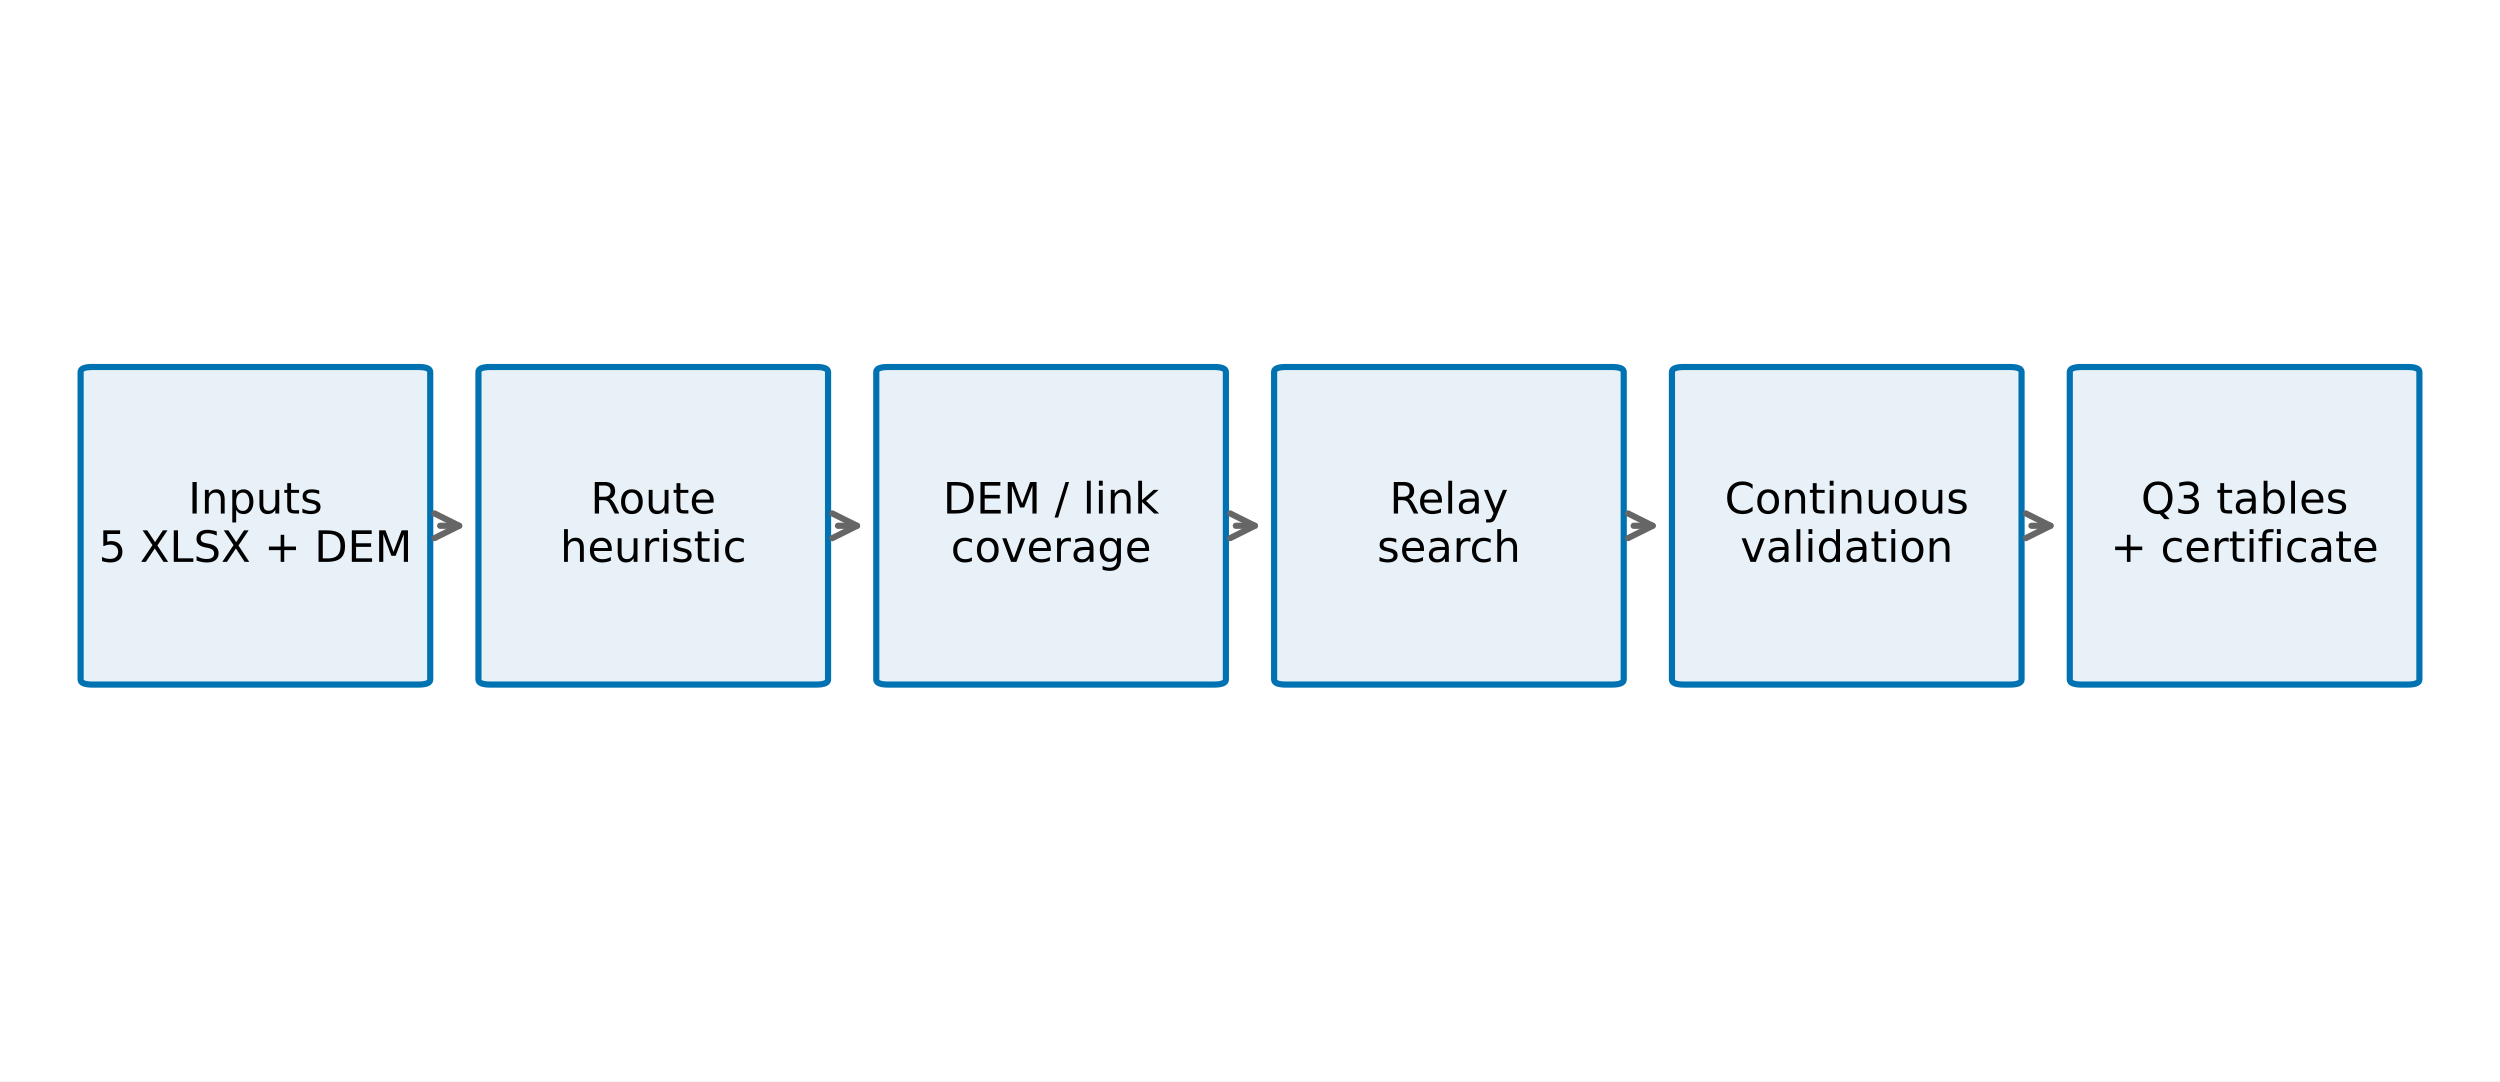
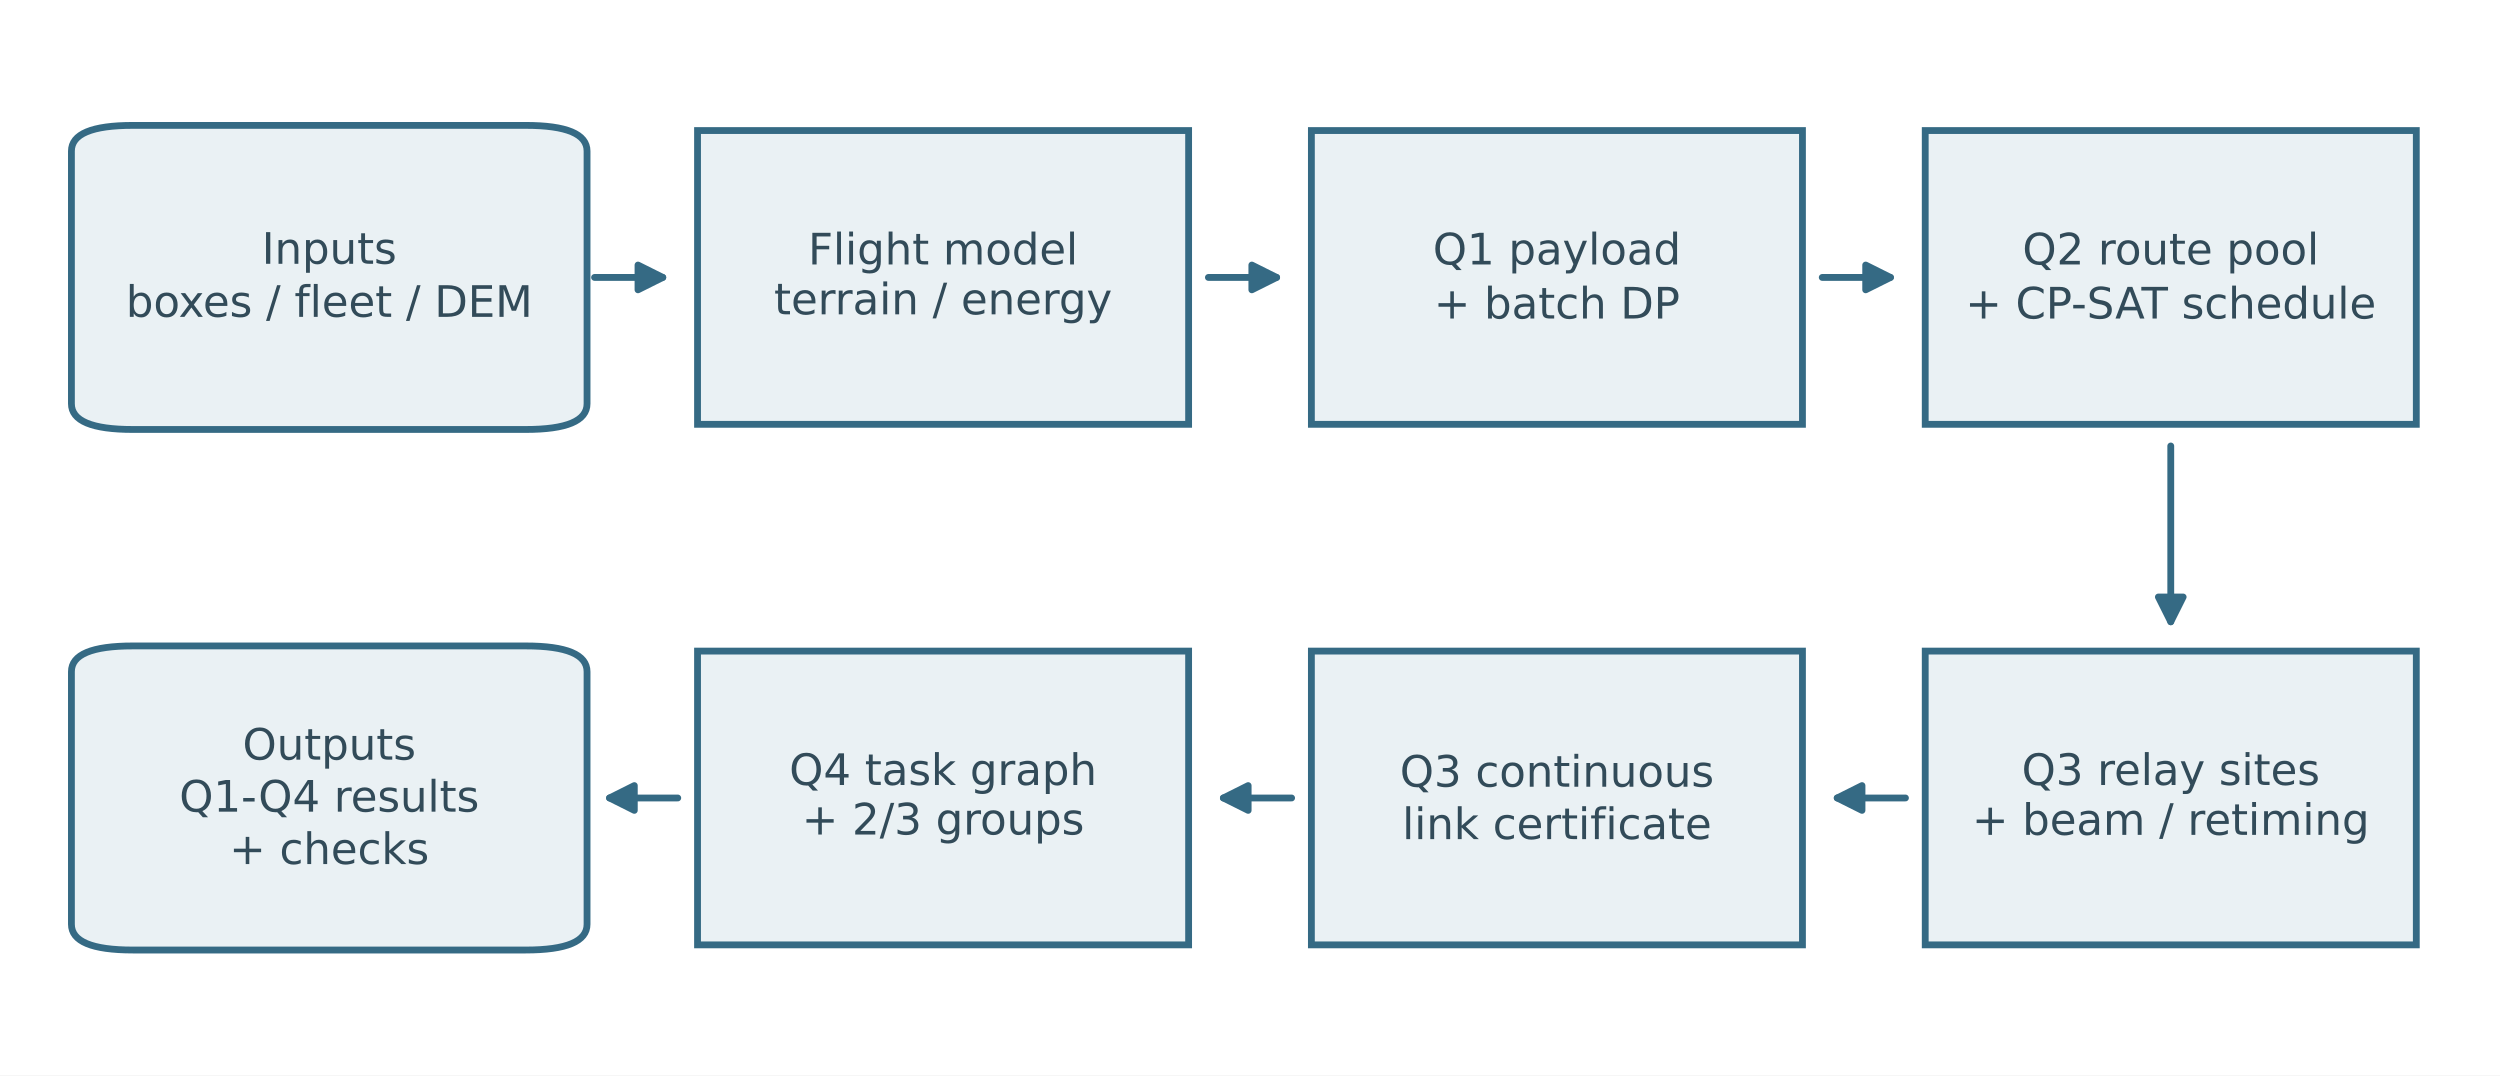
- <svg xmlns="http://www.w3.org/2000/svg" width="405pt" height="175.176pt" viewBox="0 0 405 175.176" version="1.1">
+ <svg xmlns="http://www.w3.org/2000/svg" width="403.38pt" height="173.52pt" viewBox="0 0 403.38 173.52" version="1.1">
  <defs>
    <style type="text/css">*{stroke-linejoin: round; stroke-linecap: butt}</style>
  </defs>
  <g id="figure_1">
    <g id="patch_1">
-       <path d="M 0 175.176  L 405 175.176  L 405 0  L 0 0  z " style="fill: #ffffff" />
+       <path d="M 0 173.52  L 403.38 173.52  L 403.38 -0  L 0 -0  z " style="fill: #ffffff" />
    </g>
    <g id="axes_1">
      <g id="patch_2">
-         <path d="M 15.012 110.901  L 67.743 110.901  Q 69.696 110.901 69.696 110.097  L 69.696 60.256  Q 69.696 59.452 67.743 59.452  L 15.012 59.452  Q 13.059 59.452 13.059 60.256  L 13.059 110.097  Q 13.059 110.901 15.012 110.901  z " clip-path="url(#p6f96e4de70)" style="fill: #e8f1f7; stroke: #0072b2; stroke-linejoin: miter" />
+         <path d="M 21.428 69.296  L 84.817 69.296  Q 94.721 69.296 94.721 65.138  L 94.721 24.39  Q 94.721 20.232 84.817 20.232  L 21.428 20.232  Q 11.524 20.232 11.524 24.39  L 11.524 65.138  Q 11.524 69.296 21.428 69.296  z " clip-path="url(#pc11110b95d)" style="fill: #eaf1f4; stroke: #356a84; stroke-width: 1.1; stroke-linejoin: miter" />
      </g>
      <g id="patch_3">
-         <path d="M 79.461 110.901  L 132.192 110.901  Q 134.145 110.901 134.145 110.097  L 134.145 60.256  Q 134.145 59.452 132.192 59.452  L 79.461 59.452  Q 77.508 59.452 77.508 60.256  L 77.508 110.097  Q 77.508 110.901 79.461 110.901  z " clip-path="url(#p6f96e4de70)" style="fill: #e8f1f7; stroke: #0072b2; stroke-linejoin: miter" />
+         <path d="M 112.549 68.465  L 191.786 68.465  L 191.786 21.064  L 112.549 21.064  z " clip-path="url(#pc11110b95d)" style="fill: #eaf1f4; stroke: #356a84; stroke-width: 1.1; stroke-linejoin: miter" />
      </g>
      <g id="patch_4">
-         <path d="M 143.91 110.901  L 196.641 110.901  Q 198.594 110.901 198.594 110.097  L 198.594 60.256  Q 198.594 59.452 196.641 59.452  L 143.91 59.452  Q 141.957 59.452 141.957 60.256  L 141.957 110.097  Q 141.957 110.901 143.91 110.901  z " clip-path="url(#p6f96e4de70)" style="fill: #e8f1f7; stroke: #0072b2; stroke-linejoin: miter" />
+         <path d="M 211.595 68.465  L 290.83 68.465  L 290.83 21.064  L 211.595 21.064  z " clip-path="url(#pc11110b95d)" style="fill: #eaf1f4; stroke: #356a84; stroke-width: 1.1; stroke-linejoin: miter" />
      </g>
      <g id="patch_5">
-         <path d="M 208.359 110.901  L 261.09 110.901  Q 263.043 110.901 263.043 110.097  L 263.043 60.256  Q 263.043 59.452 261.09 59.452  L 208.359 59.452  Q 206.406 59.452 206.406 60.256  L 206.406 110.097  Q 206.406 110.901 208.359 110.901  z " clip-path="url(#p6f96e4de70)" style="fill: #e8f1f7; stroke: #0072b2; stroke-linejoin: miter" />
+         <path d="M 310.639 68.465  L 389.875 68.465  L 389.875 21.064  L 310.639 21.064  z " clip-path="url(#pc11110b95d)" style="fill: #eaf1f4; stroke: #356a84; stroke-width: 1.1; stroke-linejoin: miter" />
      </g>
      <g id="patch_6">
-         <path d="M 272.808 110.901  L 325.539 110.901  Q 327.492 110.901 327.492 110.097  L 327.492 60.256  Q 327.492 59.452 325.539 59.452  L 272.808 59.452  Q 270.855 59.452 270.855 60.256  L 270.855 110.097  Q 270.855 110.901 272.808 110.901  z " clip-path="url(#p6f96e4de70)" style="fill: #e8f1f7; stroke: #0072b2; stroke-linejoin: miter" />
+         <path d="M 310.639 152.456  L 389.875 152.456  L 389.875 105.055  L 310.639 105.055  z " clip-path="url(#pc11110b95d)" style="fill: #eaf1f4; stroke: #356a84; stroke-width: 1.1; stroke-linejoin: miter" />
      </g>
      <g id="patch_7">
-         <path d="M 337.257 110.901  L 389.988 110.901  Q 391.941 110.901 391.941 110.097  L 391.941 60.256  Q 391.941 59.452 389.988 59.452  L 337.257 59.452  Q 335.304 59.452 335.304 60.256  L 335.304 110.097  Q 335.304 110.901 337.257 110.901  z " clip-path="url(#p6f96e4de70)" style="fill: #e8f1f7; stroke: #0072b2; stroke-linejoin: miter" />
+         <path d="M 211.595 152.456  L 290.83 152.456  L 290.83 105.055  L 211.595 105.055  z " clip-path="url(#pc11110b95d)" style="fill: #eaf1f4; stroke: #356a84; stroke-width: 1.1; stroke-linejoin: miter" />
      </g>
      <g id="patch_8">
-         <path d="M 71.304 85.176  Q 73.405 85.176 74.388 85.176  " clip-path="url(#p6f96e4de70)" style="fill: none; stroke: #666666; stroke-linecap: round" />
-         <path d="M 70.388 83.176  L 74.388 85.176  L 70.388 87.176  " clip-path="url(#p6f96e4de70)" style="fill: none; stroke: #666666; stroke-linecap: round" />
+         <path d="M 112.549 152.456  L 191.786 152.456  L 191.786 105.055  L 112.549 105.055  z " clip-path="url(#pc11110b95d)" style="fill: #eaf1f4; stroke: #356a84; stroke-width: 1.1; stroke-linejoin: miter" />
      </g>
      <g id="patch_9">
-         <path d="M 135.753 85.176  Q 137.854 85.176 138.837 85.176  " clip-path="url(#p6f96e4de70)" style="fill: none; stroke: #666666; stroke-linecap: round" />
-         <path d="M 134.837 83.176  L 138.837 85.176  L 134.837 87.176  " clip-path="url(#p6f96e4de70)" style="fill: none; stroke: #666666; stroke-linecap: round" />
+         <path d="M 21.428 153.288  L 84.817 153.288  Q 94.721 153.288 94.721 149.13  L 94.721 108.382  Q 94.721 104.224 84.817 104.224  L 21.428 104.224  Q 11.524 104.224 11.524 108.382  L 11.524 149.13  Q 11.524 153.288 21.428 153.288  z " clip-path="url(#pc11110b95d)" style="fill: #eaf1f4; stroke: #356a84; stroke-width: 1.1; stroke-linejoin: miter" />
      </g>
      <g id="patch_10">
-         <path d="M 200.202 85.176  Q 202.303 85.176 203.286 85.176  " clip-path="url(#p6f96e4de70)" style="fill: none; stroke: #666666; stroke-linecap: round" />
-         <path d="M 199.286 83.176  L 203.286 85.176  L 199.286 87.176  " clip-path="url(#p6f96e4de70)" style="fill: none; stroke: #666666; stroke-linecap: round" />
+         <path d="M 95.932 44.764  Q 102.052 44.764 106.943 44.764  " clip-path="url(#pc11110b95d)" style="fill: none; stroke: #356a84; stroke-width: 1.1; stroke-linecap: round" />
+         <path d="M 102.943 42.764  L 106.943 44.764  L 102.943 46.764  z " clip-path="url(#pc11110b95d)" style="fill: #356a84; stroke: #356a84; stroke-width: 1.1; stroke-linecap: round" />
      </g>
      <g id="patch_11">
-         <path d="M 264.651 85.176  Q 266.752 85.176 267.735 85.176  " clip-path="url(#p6f96e4de70)" style="fill: none; stroke: #666666; stroke-linecap: round" />
-         <path d="M 263.735 83.176  L 267.735 85.176  L 263.735 87.176  " clip-path="url(#p6f96e4de70)" style="fill: none; stroke: #666666; stroke-linecap: round" />
+         <path d="M 194.977 44.764  Q 201.097 44.764 205.988 44.764  " clip-path="url(#pc11110b95d)" style="fill: none; stroke: #356a84; stroke-width: 1.1; stroke-linecap: round" />
+         <path d="M 201.988 42.764  L 205.988 44.764  L 201.988 46.764  z " clip-path="url(#pc11110b95d)" style="fill: #356a84; stroke: #356a84; stroke-width: 1.1; stroke-linecap: round" />
      </g>
      <g id="patch_12">
-         <path d="M 329.1 85.176  Q 331.201 85.176 332.184 85.176  " clip-path="url(#p6f96e4de70)" style="fill: none; stroke: #666666; stroke-linecap: round" />
-         <path d="M 328.184 83.176  L 332.184 85.176  L 328.184 87.176  " clip-path="url(#p6f96e4de70)" style="fill: none; stroke: #666666; stroke-linecap: round" />
+         <path d="M 294.022 44.764  Q 300.142 44.764 305.033 44.764  " clip-path="url(#pc11110b95d)" style="fill: none; stroke: #356a84; stroke-width: 1.1; stroke-linecap: round" />
+         <path d="M 301.033 42.764  L 305.033 44.764  L 301.033 46.764  z " clip-path="url(#pc11110b95d)" style="fill: #356a84; stroke: #356a84; stroke-width: 1.1; stroke-linecap: round" />
+       </g>
+       <g id="patch_13">
+         <path d="M 350.257 71.959  Q 350.257 86.758 350.257 100.327  " clip-path="url(#pc11110b95d)" style="fill: none; stroke: #356a84; stroke-width: 1.1; stroke-linecap: round" />
+         <path d="M 352.257 96.327  L 350.257 100.327  L 348.257 96.327  z " clip-path="url(#pc11110b95d)" style="fill: #356a84; stroke: #356a84; stroke-width: 1.1; stroke-linecap: round" />
+       </g>
+       <g id="patch_14">
+         <path d="M 307.448 128.756  Q 301.328 128.756 296.437 128.756  " clip-path="url(#pc11110b95d)" style="fill: none; stroke: #356a84; stroke-width: 1.1; stroke-linecap: round" />
+         <path d="M 300.437 130.756  L 296.437 128.756  L 300.437 126.756  z " clip-path="url(#pc11110b95d)" style="fill: #356a84; stroke: #356a84; stroke-width: 1.1; stroke-linecap: round" />
+       </g>
+       <g id="patch_15">
+         <path d="M 208.403 128.756  Q 202.283 128.756 197.392 128.756  " clip-path="url(#pc11110b95d)" style="fill: none; stroke: #356a84; stroke-width: 1.1; stroke-linecap: round" />
+         <path d="M 201.392 130.756  L 197.392 128.756  L 201.392 126.756  z " clip-path="url(#pc11110b95d)" style="fill: #356a84; stroke: #356a84; stroke-width: 1.1; stroke-linecap: round" />
+       </g>
+       <g id="patch_16">
+         <path d="M 109.358 128.756  Q 103.238 128.756 98.347 128.756  " clip-path="url(#pc11110b95d)" style="fill: none; stroke: #356a84; stroke-width: 1.1; stroke-linecap: round" />
+         <path d="M 102.347 130.756  L 98.347 128.756  L 102.347 126.756  z " clip-path="url(#pc11110b95d)" style="fill: #356a84; stroke: #356a84; stroke-width: 1.1; stroke-linecap: round" />
      </g>
      <g id="text_1">
-         <text style="font-size: 7px; font-family: 'DejaVu Sans', 'Bitstream Vera Sans', 'Computer Modern Sans Serif', 'Lucida Grande', 'Verdana', 'Geneva', 'Lucid', 'Arial', 'Helvetica', 'Avant Garde', sans-serif" transform="translate(30.49141 83.18869)">Inputs</text>
-         <text style="font-size: 7px; font-family: 'DejaVu Sans', 'Bitstream Vera Sans', 'Computer Modern Sans Serif', 'Lucida Grande', 'Verdana', 'Geneva', 'Lucid', 'Arial', 'Helvetica', 'Avant Garde', sans-serif" transform="translate(15.98719 91.02716)">5 XLSX + DEM</text>
+         <text style="font-size: 7px; font-family: 'DejaVu Sans', 'Bitstream Vera Sans', 'Computer Modern Sans Serif', 'Lucida Grande', 'Verdana', 'Geneva', 'Lucid', 'Arial', 'Helvetica', 'Avant Garde', sans-serif; fill: #324b59" transform="translate(42.23641 42.56303)">Inputs</text>
+         <text style="font-size: 7px; font-family: 'DejaVu Sans', 'Bitstream Vera Sans', 'Computer Modern Sans Serif', 'Lucida Grande', 'Verdana', 'Geneva', 'Lucid', 'Arial', 'Helvetica', 'Avant Garde', sans-serif; fill: #324b59" transform="translate(20.30836 51.12381)">boxes / fleet / DEM</text>
      </g>
      <g id="text_2">
-         <text style="font-size: 7px; font-family: 'DejaVu Sans', 'Bitstream Vera Sans', 'Computer Modern Sans Serif', 'Lucida Grande', 'Verdana', 'Geneva', 'Lucid', 'Arial', 'Helvetica', 'Avant Garde', sans-serif" transform="translate(95.66666 83.18869)">Route</text>
-         <text style="font-size: 7px; font-family: 'DejaVu Sans', 'Bitstream Vera Sans', 'Computer Modern Sans Serif', 'Lucida Grande', 'Verdana', 'Geneva', 'Lucid', 'Arial', 'Helvetica', 'Avant Garde', sans-serif" transform="translate(90.7333 91.02716)">heuristic</text>
+         <text style="font-size: 7px; font-family: 'DejaVu Sans', 'Bitstream Vera Sans', 'Computer Modern Sans Serif', 'Lucida Grande', 'Verdana', 'Geneva', 'Lucid', 'Arial', 'Helvetica', 'Avant Garde', sans-serif; fill: #324b59" transform="translate(130.3866 42.67076)">Flight model</text>
+         <text style="font-size: 7px; font-family: 'DejaVu Sans', 'Bitstream Vera Sans', 'Computer Modern Sans Serif', 'Lucida Grande', 'Verdana', 'Geneva', 'Lucid', 'Arial', 'Helvetica', 'Avant Garde', sans-serif; fill: #324b59" transform="translate(124.8899 50.72076)">terrain / energy</text>
      </g>
      <g id="text_3">
-         <text style="font-size: 7px; font-family: 'DejaVu Sans', 'Bitstream Vera Sans', 'Computer Modern Sans Serif', 'Lucida Grande', 'Verdana', 'Geneva', 'Lucid', 'Arial', 'Helvetica', 'Avant Garde', sans-serif" transform="translate(152.7558 83.18869)">DEM / link</text>
-         <text style="font-size: 7px; font-family: 'DejaVu Sans', 'Bitstream Vera Sans', 'Computer Modern Sans Serif', 'Lucida Grande', 'Verdana', 'Geneva', 'Lucid', 'Arial', 'Helvetica', 'Avant Garde', sans-serif" transform="translate(154.0251 91.02716)">coverage</text>
+         <text style="font-size: 7px; font-family: 'DejaVu Sans', 'Bitstream Vera Sans', 'Computer Modern Sans Serif', 'Lucida Grande', 'Verdana', 'Geneva', 'Lucid', 'Arial', 'Helvetica', 'Avant Garde', sans-serif; fill: #324b59" transform="translate(231.1991 42.67076)">Q1 payload</text>
+         <text style="font-size: 7px; font-family: 'DejaVu Sans', 'Bitstream Vera Sans', 'Computer Modern Sans Serif', 'Lucida Grande', 'Verdana', 'Geneva', 'Lucid', 'Arial', 'Helvetica', 'Avant Garde', sans-serif; fill: #324b59" transform="translate(231.368 51.39889)">+ batch DP</text>
      </g>
      <g id="text_4">
-         <text style="font-size: 7px; font-family: 'DejaVu Sans', 'Bitstream Vera Sans', 'Computer Modern Sans Serif', 'Lucida Grande', 'Verdana', 'Geneva', 'Lucid', 'Arial', 'Helvetica', 'Avant Garde', sans-serif" transform="translate(225.1077 83.18869)">Relay</text>
-         <text style="font-size: 7px; font-family: 'DejaVu Sans', 'Bitstream Vera Sans', 'Computer Modern Sans Serif', 'Lucida Grande', 'Verdana', 'Geneva', 'Lucid', 'Arial', 'Helvetica', 'Avant Garde', sans-serif" transform="translate(223.1001 91.02716)">search</text>
+         <text style="font-size: 7px; font-family: 'DejaVu Sans', 'Bitstream Vera Sans', 'Computer Modern Sans Serif', 'Lucida Grande', 'Verdana', 'Geneva', 'Lucid', 'Arial', 'Helvetica', 'Avant Garde', sans-serif; fill: #324b59" transform="translate(326.3263 42.67076)">Q2 route pool</text>
+         <text style="font-size: 7px; font-family: 'DejaVu Sans', 'Bitstream Vera Sans', 'Computer Modern Sans Serif', 'Lucida Grande', 'Verdana', 'Geneva', 'Lucid', 'Arial', 'Helvetica', 'Avant Garde', sans-serif; fill: #324b59" transform="translate(317.1273 51.39889)">+ CP-SAT schedule</text>
      </g>
      <g id="text_5">
-         <text style="font-size: 7px; font-family: 'DejaVu Sans', 'Bitstream Vera Sans', 'Computer Modern Sans Serif', 'Lucida Grande', 'Verdana', 'Geneva', 'Lucid', 'Arial', 'Helvetica', 'Avant Garde', sans-serif" transform="translate(279.4062 83.18869)">Continuous</text>
-         <text style="font-size: 7px; font-family: 'DejaVu Sans', 'Bitstream Vera Sans', 'Computer Modern Sans Serif', 'Lucida Grande', 'Verdana', 'Geneva', 'Lucid', 'Arial', 'Helvetica', 'Avant Garde', sans-serif" transform="translate(281.9415 91.02716)">validation</text>
+         <text style="font-size: 7px; font-family: 'DejaVu Sans', 'Bitstream Vera Sans', 'Computer Modern Sans Serif', 'Lucida Grande', 'Verdana', 'Geneva', 'Lucid', 'Arial', 'Helvetica', 'Avant Garde', sans-serif; fill: #324b59" transform="translate(326.2021 126.6624)">Q3 relay sites</text>
+         <text style="font-size: 7px; font-family: 'DejaVu Sans', 'Bitstream Vera Sans', 'Computer Modern Sans Serif', 'Lucida Grande', 'Verdana', 'Geneva', 'Lucid', 'Arial', 'Helvetica', 'Avant Garde', sans-serif; fill: #324b59" transform="translate(318.1975 134.7124)">+ beam / retiming</text>
      </g>
      <g id="text_6">
-         <text style="font-size: 7px; font-family: 'DejaVu Sans', 'Bitstream Vera Sans', 'Computer Modern Sans Serif', 'Lucida Grande', 'Verdana', 'Geneva', 'Lucid', 'Arial', 'Helvetica', 'Avant Garde', sans-serif" transform="translate(346.84 83.18869)">Q3 tables</text>
-         <text style="font-size: 7px; font-family: 'DejaVu Sans', 'Bitstream Vera Sans', 'Computer Modern Sans Serif', 'Lucida Grande', 'Verdana', 'Geneva', 'Lucid', 'Arial', 'Helvetica', 'Avant Garde', sans-serif" transform="translate(341.9165 91.02716)">+ certificate</text>
+         <text style="font-size: 7px; font-family: 'DejaVu Sans', 'Bitstream Vera Sans', 'Computer Modern Sans Serif', 'Lucida Grande', 'Verdana', 'Geneva', 'Lucid', 'Arial', 'Helvetica', 'Avant Garde', sans-serif; fill: #324b59" transform="translate(225.8703 126.9391)">Q3 continuous</text>
+         <text style="font-size: 7px; font-family: 'DejaVu Sans', 'Bitstream Vera Sans', 'Computer Modern Sans Serif', 'Lucida Grande', 'Verdana', 'Geneva', 'Lucid', 'Arial', 'Helvetica', 'Avant Garde', sans-serif; fill: #324b59" transform="translate(226.2498 135.3905)">link certificate</text>
+       </g>
+       <g id="text_7">
+         <text style="font-size: 7px; font-family: 'DejaVu Sans', 'Bitstream Vera Sans', 'Computer Modern Sans Serif', 'Lucida Grande', 'Verdana', 'Geneva', 'Lucid', 'Arial', 'Helvetica', 'Avant Garde', sans-serif; fill: #324b59" transform="translate(127.3481 126.6624)">Q4 task graph</text>
+         <text style="font-size: 7px; font-family: 'DejaVu Sans', 'Bitstream Vera Sans', 'Computer Modern Sans Serif', 'Lucida Grande', 'Verdana', 'Geneva', 'Lucid', 'Arial', 'Helvetica', 'Avant Garde', sans-serif; fill: #324b59" transform="translate(129.3885 134.6506)">+ 2/3 groups</text>
+       </g>
+       <g id="text_8">
+         <text style="font-size: 7px; font-family: 'DejaVu Sans', 'Bitstream Vera Sans', 'Computer Modern Sans Serif', 'Lucida Grande', 'Verdana', 'Geneva', 'Lucid', 'Arial', 'Helvetica', 'Avant Garde', sans-serif; fill: #324b59" transform="translate(39.14164 122.5756)">Outputs</text>
+         <text style="font-size: 7px; font-family: 'DejaVu Sans', 'Bitstream Vera Sans', 'Computer Modern Sans Serif', 'Lucida Grande', 'Verdana', 'Geneva', 'Lucid', 'Arial', 'Helvetica', 'Avant Garde', sans-serif; fill: #324b59" transform="translate(28.93094 130.9641)">Q1-Q4 results</text>
+         <text style="font-size: 7px; font-family: 'DejaVu Sans', 'Bitstream Vera Sans', 'Computer Modern Sans Serif', 'Lucida Grande', 'Verdana', 'Geneva', 'Lucid', 'Arial', 'Helvetica', 'Avant Garde', sans-serif; fill: #324b59" transform="translate(37.00664 139.4155)">+ checks</text>
      </g>
    </g>
  </g>
  <defs>
-     <clipPath id="p6f96e4de70">
-       <rect x="7.2" y="7.2" width="390.6" height="160.776" />
+     <clipPath id="pc11110b95d">
+       <rect x="3.6" y="3.6" width="396.18" height="166.32" />
    </clipPath>
  </defs>
</svg>
